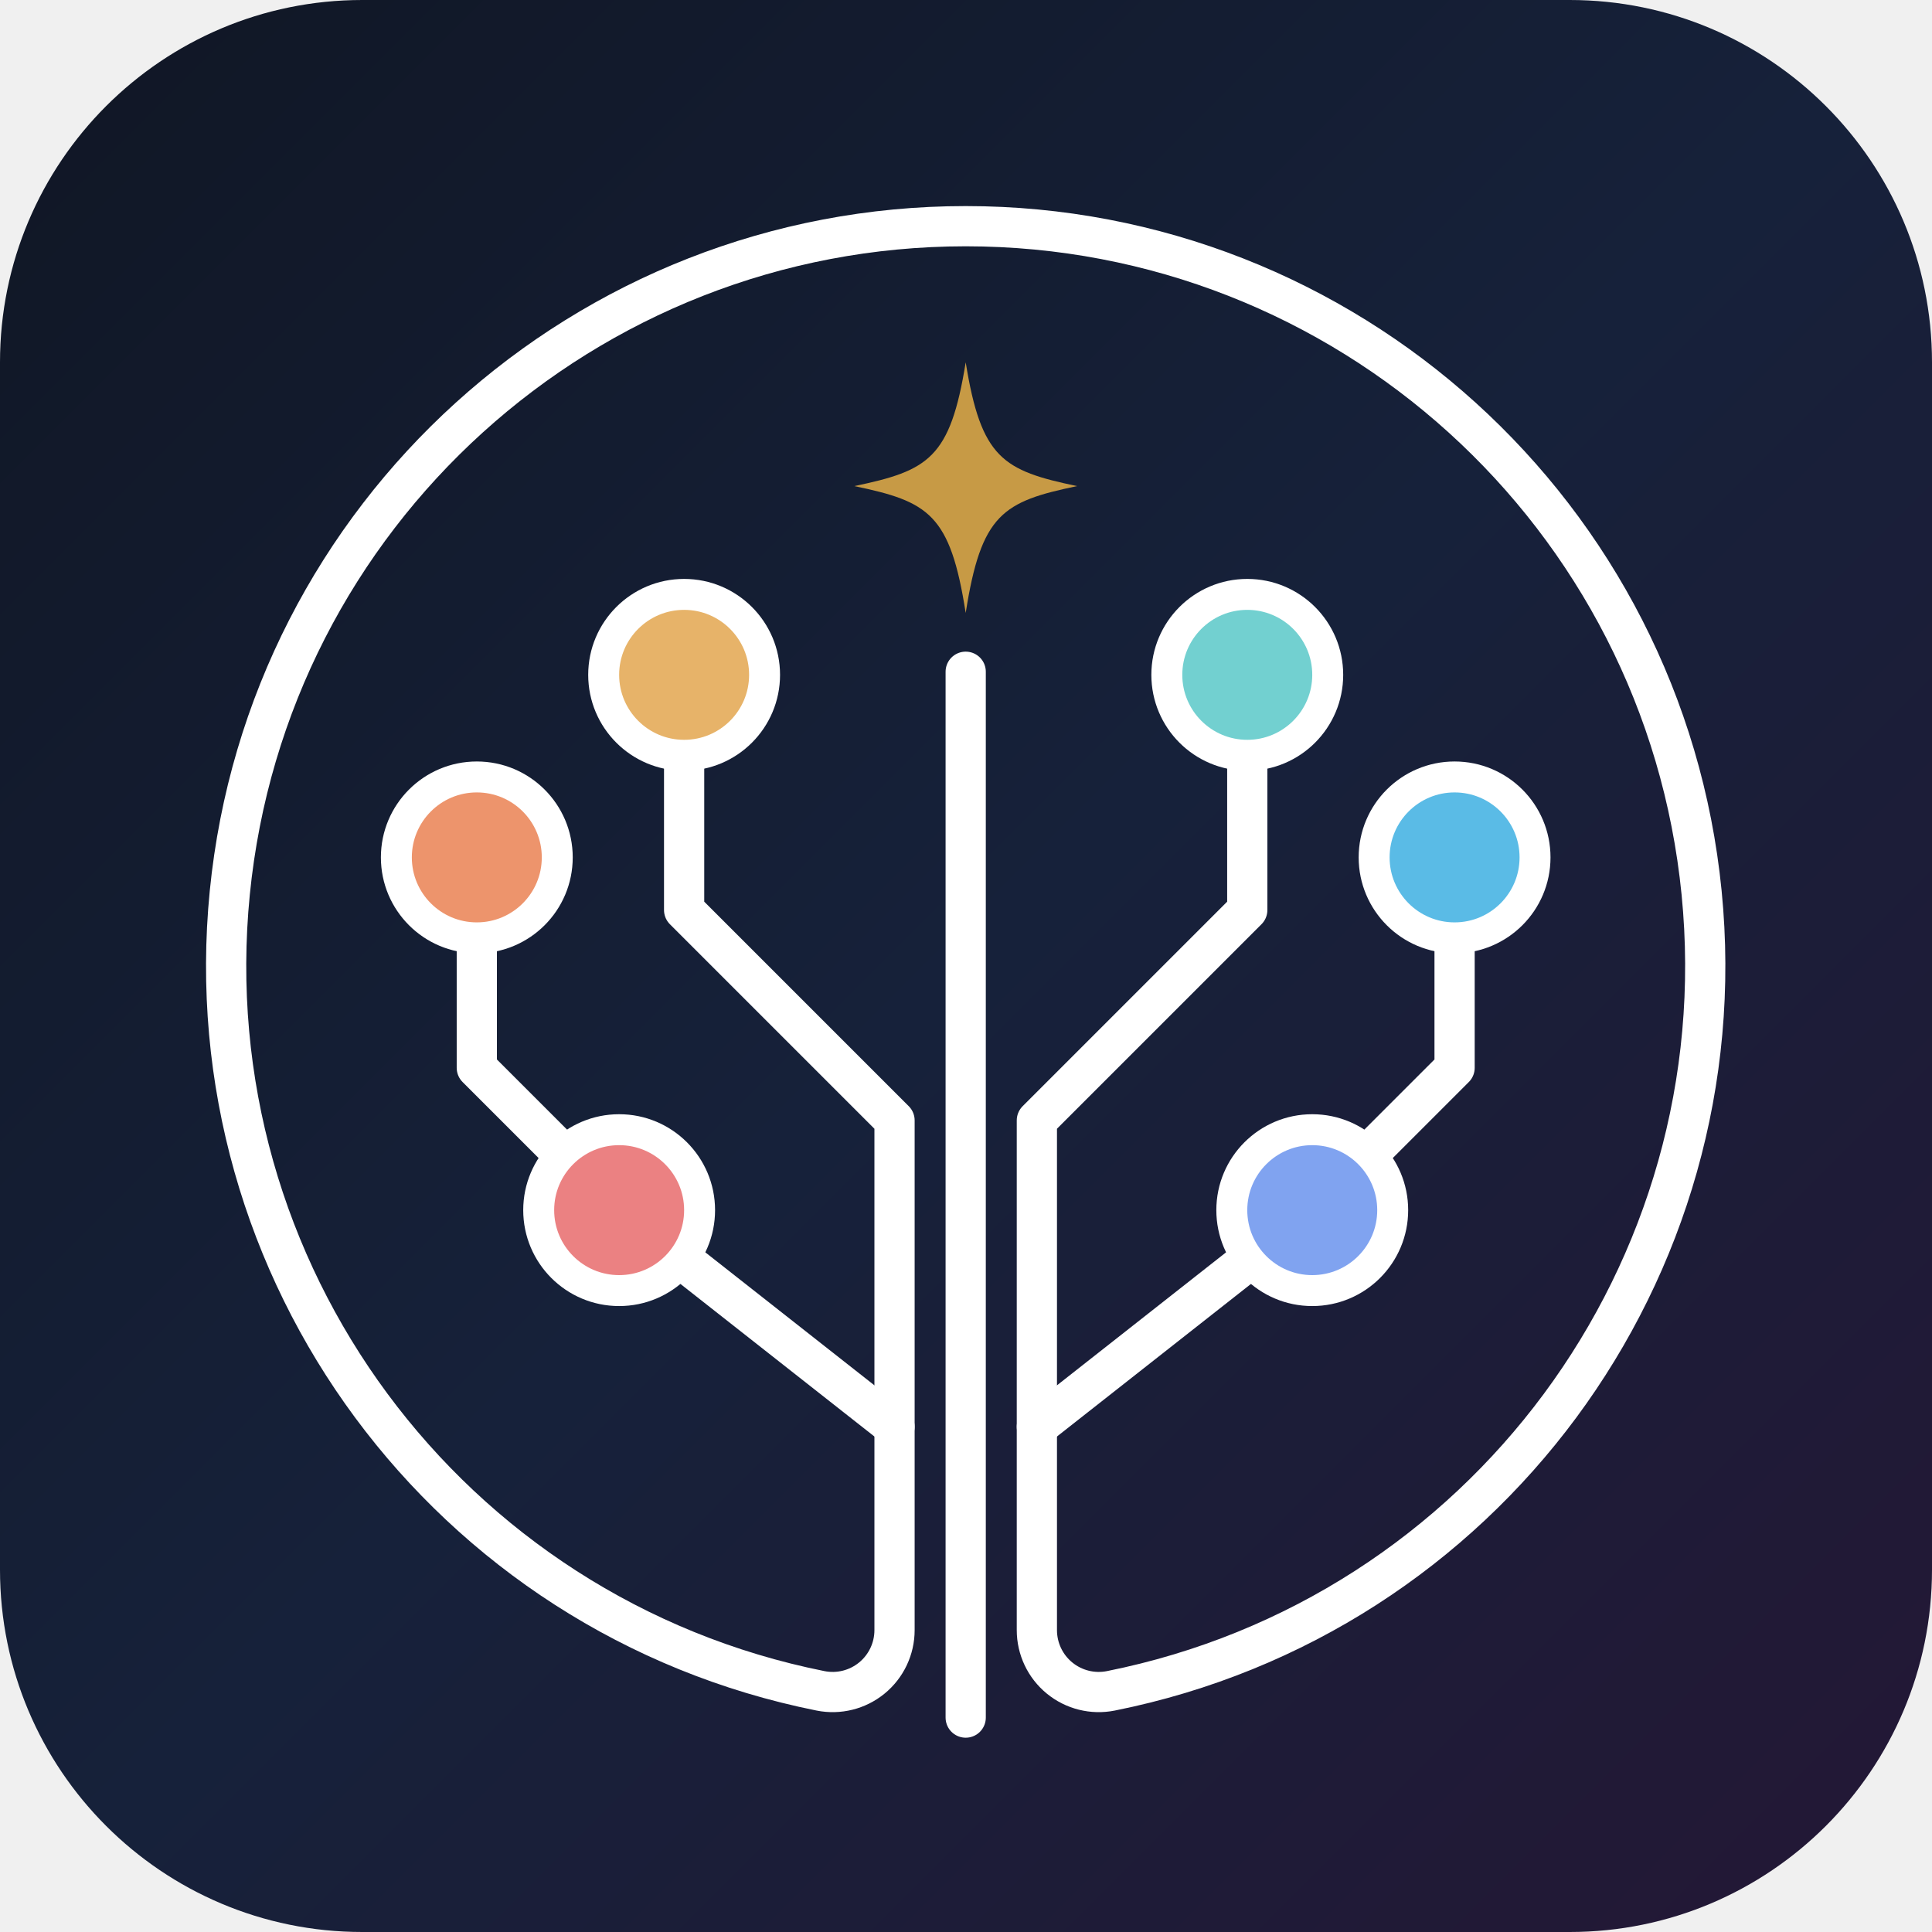
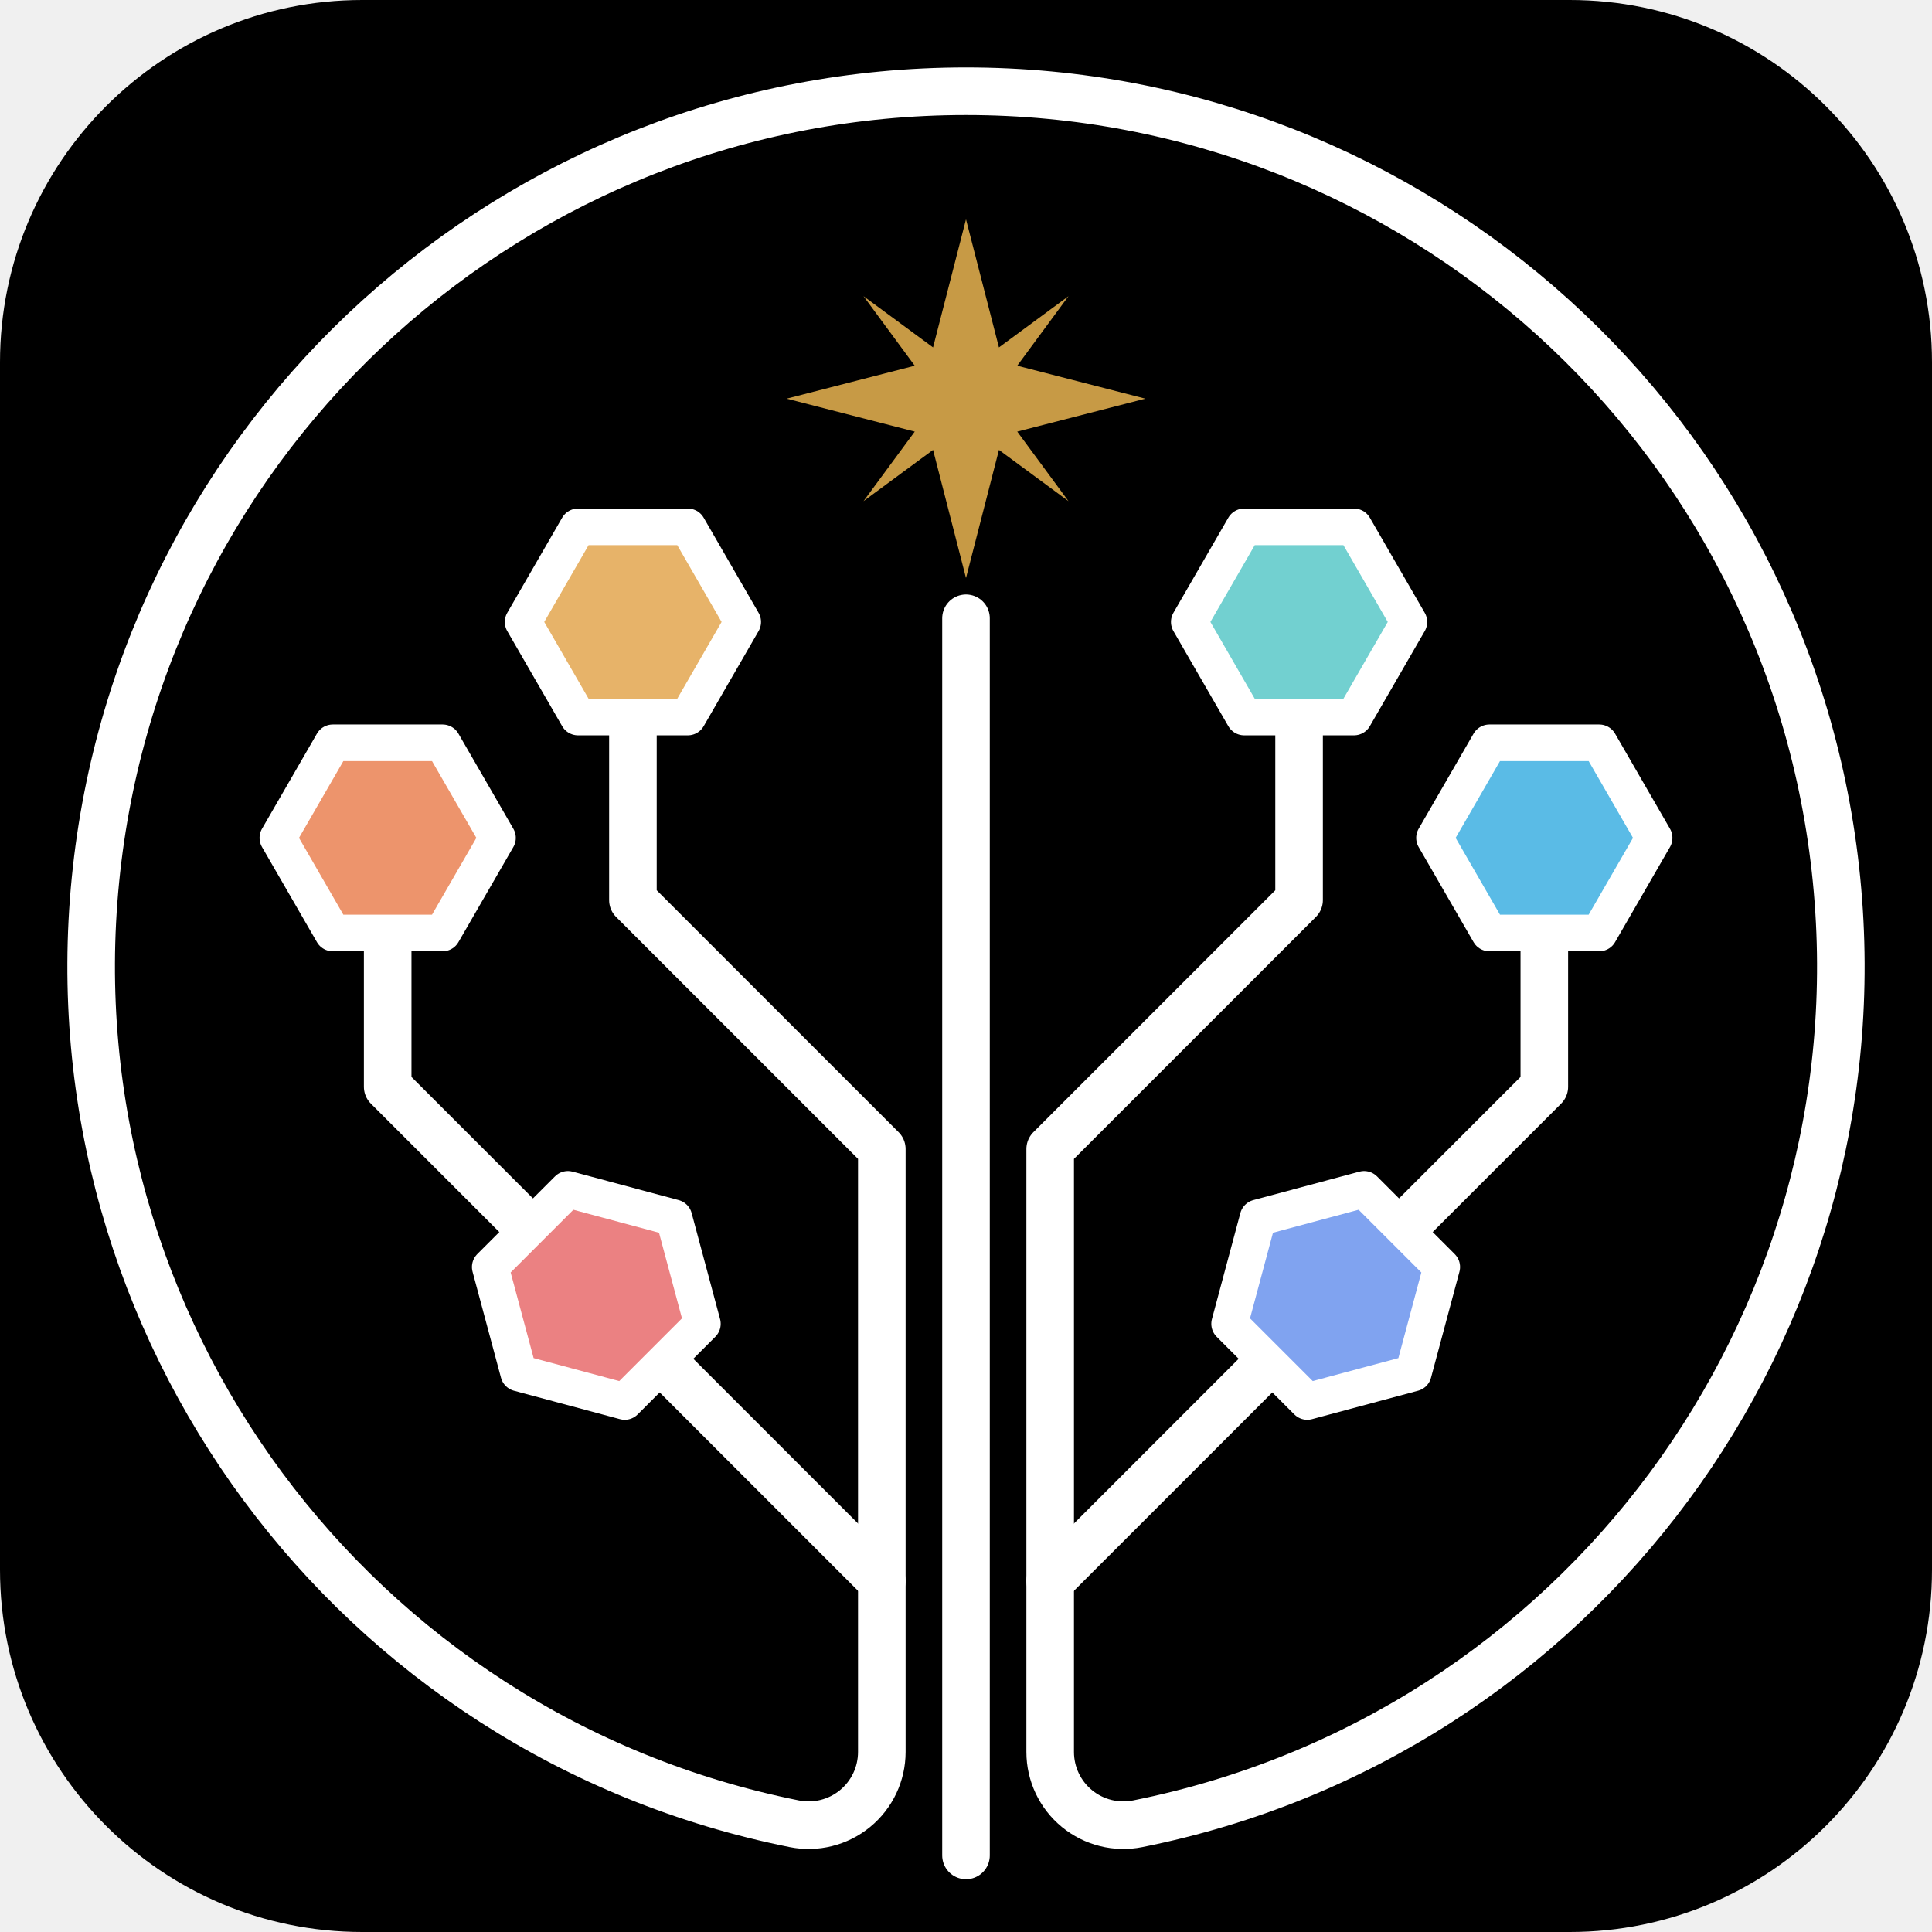
<svg xmlns="http://www.w3.org/2000/svg" viewBox="0 0 512 512" fill="none" role="img" aria-label="Eldrun">
-   <defs>
-     <linearGradient id="eldrun-coaster" x1="0" y1="0" x2="512" y2="512" gradientUnits="userSpaceOnUse">
-       <stop offset="0" stop-color="#101624" />
-       <stop offset="0.5" stop-color="#16213a" />
-       <stop offset="1" stop-color="#241735" />
-     </linearGradient>
-   </defs>
-   <rect x="0" y="0" width="512" height="512" rx="96" fill="url(#eldrun-coaster)" />
-   <g transform="translate(46,46) scale(0.82)">
+   <rect x="0" y="0" width="512" height="512" rx="96" fill="#000000" />
+   <g transform="translate(7.68,7.68) scale(0.97)">
    <g stroke="#FFFFFF" stroke-linecap="round" stroke-linejoin="round" fill="none">
      <path d="M 165 190 L 165 238 L 233 306 L 233 470.74 A 20 20 0 0 1 209.07 490.35 A 239 239 0 1 1 302.93 490.35 A 20 20 0 0 1 279 470.74 L 279 306 L 347 238 L 347 190" stroke-width="13" />
      <path d="M 256 161 L 256 499" stroke-width="13" />
-       <path d="M 98 249 L 98 289 L 124.2 315.2 M 166.01 352.31 L 233 405" stroke-width="13" />
-       <circle cx="165" cy="162" r="26" fill="#E7B369" stroke-width="10" />
-       <circle cx="98" cy="221" r="26" fill="#ED946C" stroke-width="10" />
-       <circle cx="144" cy="335" r="26" fill="#EB8182" stroke-width="10" />
-       <path d="M 414 249 L 414 289 L 387.8 315.2 M 345.99 352.31 L 279 405" stroke-width="13" />
-       <circle cx="347" cy="162" r="26" fill="#72D0D0" stroke-width="10" />
-       <circle cx="414" cy="221" r="26" fill="#5ABBE6" stroke-width="10" />
-       <circle cx="368" cy="335" r="26" fill="#80A3F0" stroke-width="10" />
+       <path d="M 98 249 L 98 289 L 135.2 326.2 M 174.8 365.8 L 233 424" stroke-width="13" />
+       <path d="M 195 162 L 180 187.98 L 150 187.98 L 135 162 L 150 136.02 L 180 136.02 Z" fill="#E7B369" stroke-width="10" />
+       <path d="M 128 221 L 113 246.98 L 83 246.98 L 68 221 L 83 195.02 L 113 195.02 Z" fill="#ED946C" stroke-width="10" />
+       <path d="M 183.98 353.76 L 162.76 374.98 L 133.79 367.21 L 126.02 338.24 L 147.24 317.02 L 176.21 324.79 Z" fill="#EB8182" stroke-width="10" />
+       <path d="M 414 249 L 414 289 L 376.8 326.2 M 337.2 365.8 L 279 424" stroke-width="13" />
+       <path d="M 377 162 L 362 187.98 L 332 187.98 L 317 162 L 332 136.02 L 362 136.02 Z" fill="#72D0D0" stroke-width="10" />
+       <path d="M 444 221 L 429 246.98 L 399 246.98 L 384 221 L 399 195.02 L 429 195.02 Z" fill="#5ABBE6" stroke-width="10" />
+       <path d="M 385.98 338.24 L 378.21 367.21 L 349.24 374.98 L 328.02 353.76 L 335.79 324.79 L 364.76 317.02 Z" fill="#80A3F0" stroke-width="10" />
    </g>
-     <path d="M 256 61 C 261 92 268 96 292 101 C 268 106 261 110 256 142 C 251 110 244 106 220 101 C 244 96 251 92 256 61 Z" fill="#C79A45" />
+     <path d="M 256 52 L 265 87 L 284 73 L 270 92 L 305 101 L 270 110 L 284 129 L 265 115 L 256 150 L 247 115 L 228 129 L 242 110 L 207 101 L 242 92 L 228 73 L 247 87 Z" fill="#C79A45" />
  </g>
</svg>
